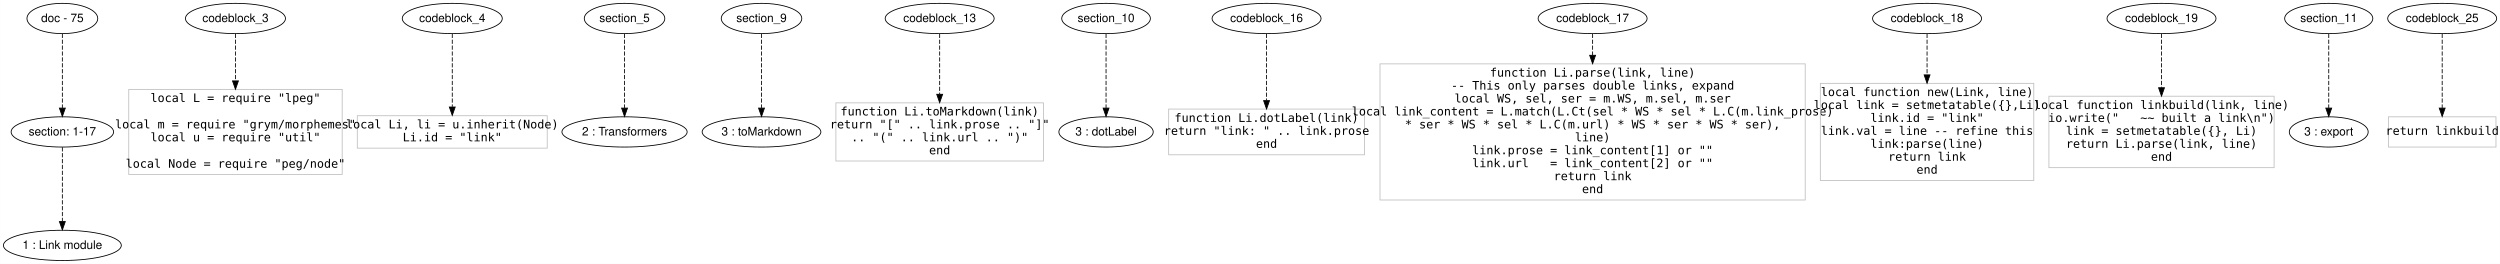
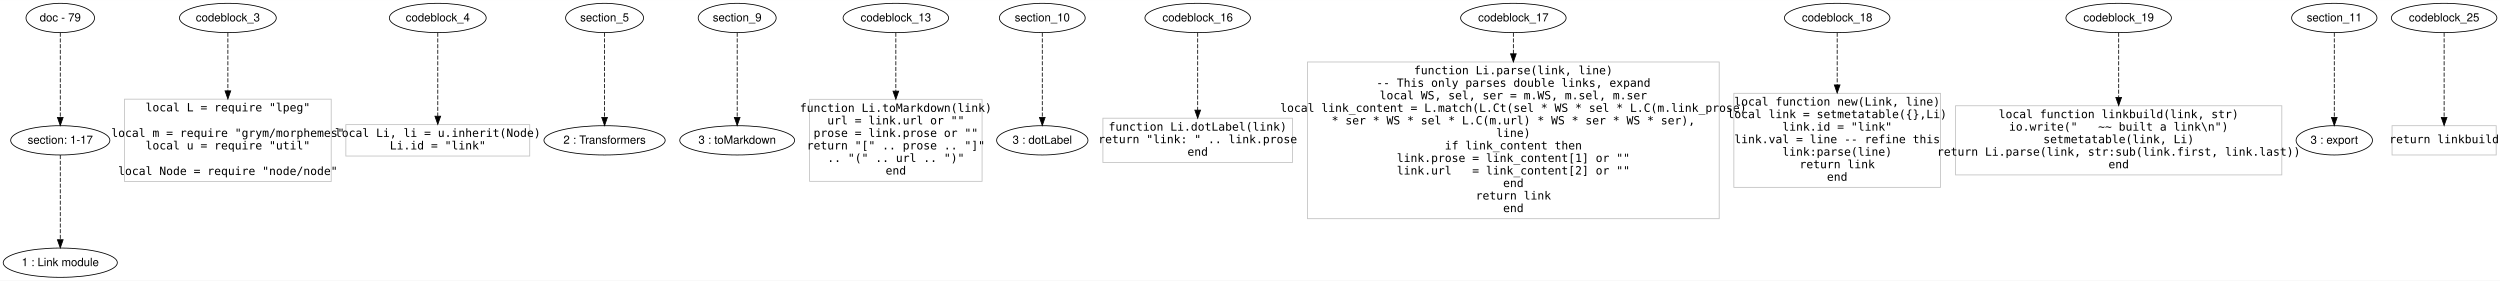
- <svg xmlns="http://www.w3.org/2000/svg" width="2975pt" height="314pt" viewBox="0.00 0.00 2974.76 314.00">
-   <g id="graph0" class="graph" transform="scale(1 1) rotate(0) translate(4 310.0003)">
-     <polygon fill="#ffffff" stroke="transparent" points="-4,4 -4,-310 2970.764,-310 2970.764,4 -4,4" />
+ <svg xmlns="http://www.w3.org/2000/svg" width="3073pt" height="345pt" viewBox="0.00 0.00 3072.76 344.80">
+   <g id="graph0" class="graph" transform="scale(1 1) rotate(0) translate(4 340.8004)">
+     <polygon fill="#ffffff" stroke="transparent" points="-4,4 -4,-340.8 3068.764,-340.8 3068.764,4 -4,4" />
    <g id="node1" class="node">
-       <ellipse fill="none" stroke="#000000" cx="70.081" cy="-288" rx="42.122" ry="18" />
-       <text text-anchor="middle" x="70.081" y="-283.8" font-family="Helvetica,sans-Serif" font-size="14.00" fill="#000000">doc - 75</text>
+       <ellipse fill="none" stroke="#000000" cx="70.081" cy="-318.8" rx="42.122" ry="18" />
+       <text text-anchor="middle" x="70.081" y="-314.6" font-family="Helvetica,sans-Serif" font-size="14.00" fill="#000000">doc - 79</text>
    </g>
    <g id="node2" class="node">
-       <ellipse fill="none" stroke="#000000" cx="70.081" cy="-153" rx="60.983" ry="18" />
-       <text text-anchor="middle" x="70.081" y="-148.8" font-family="Helvetica,sans-Serif" font-size="14.00" fill="#000000">section: 1-17</text>
+       <ellipse fill="none" stroke="#000000" cx="70.081" cy="-168.4" rx="60.983" ry="18" />
+       <text text-anchor="middle" x="70.081" y="-164.2" font-family="Helvetica,sans-Serif" font-size="14.00" fill="#000000">section: 1-17</text>
    </g>
    <g id="edge1" class="edge">
-       <path fill="none" stroke="#000000" stroke-dasharray="5,2" d="M70.081,-269.794C70.081,-247.148 70.081,-208.227 70.081,-181.587" />
-       <polygon fill="#000000" stroke="#000000" points="73.581,-181.35 70.081,-171.35 66.581,-181.35 73.581,-181.35" />
+       <path fill="none" stroke="#000000" stroke-dasharray="5,2" d="M70.081,-300.659C70.081,-274.8 70.081,-227.105 70.081,-196.611" />
+       <polygon fill="#000000" stroke="#000000" points="73.581,-196.606 70.081,-186.606 66.581,-196.606 73.581,-196.606" />
    </g>
    <g id="node3" class="node">
      <ellipse fill="none" stroke="#000000" cx="70.081" cy="-18" rx="70.162" ry="18" />
      <text text-anchor="middle" x="70.081" y="-13.8" font-family="Helvetica,sans-Serif" font-size="14.00" fill="#000000">1 : Link module</text>
    </g>
    <g id="edge2" class="edge">
-       <path fill="none" stroke="#000000" stroke-dasharray="5,2" d="M70.081,-134.793C70.081,-112.148 70.081,-73.227 70.081,-46.587" />
-       <polygon fill="#000000" stroke="#000000" points="73.581,-46.349 70.081,-36.349 66.581,-46.349 73.581,-46.349" />
+       <path fill="none" stroke="#000000" stroke-dasharray="5,2" d="M70.081,-150.258C70.081,-124.4 70.081,-76.705 70.081,-46.211" />
+       <polygon fill="#000000" stroke="#000000" points="73.581,-46.206 70.081,-36.206 66.581,-46.206 73.581,-46.206" />
    </g>
    <g id="node4" class="node">
-       <ellipse fill="none" stroke="#000000" cx="276.081" cy="-288" rx="59.531" ry="18" />
-       <text text-anchor="middle" x="276.081" y="-283.8" font-family="Helvetica,sans-Serif" font-size="14.00" fill="#000000">codeblock_3</text>
+       <ellipse fill="none" stroke="#000000" cx="276.081" cy="-318.8" rx="59.531" ry="18" />
+       <text text-anchor="middle" x="276.081" y="-314.6" font-family="Helvetica,sans-Serif" font-size="14.00" fill="#000000">codeblock_3</text>
    </g>
    <g id="node5" class="node">
-       <polygon fill="none" stroke="#c0c0c0" points="403.081,-203.601 149.081,-203.601 149.081,-102.399 403.081,-102.399 403.081,-203.601" />
-       <text text-anchor="middle" x="276.081" y="-188.6" font-family="Inconsolata" font-size="14.00" fill="#000000">local L = require "lpeg"</text>
-       <text text-anchor="middle" x="276.081" y="-157.2" font-family="Inconsolata" font-size="14.00" fill="#000000">local m = require "grym/morphemes"</text>
-       <text text-anchor="middle" x="276.081" y="-141.8" font-family="Inconsolata" font-size="14.00" fill="#000000">local u = require "util"</text>
-       <text text-anchor="middle" x="276.081" y="-110.4" font-family="Inconsolata" font-size="14.00" fill="#000000">local Node = require "peg/node"</text>
+       <polygon fill="none" stroke="#c0c0c0" points="403.081,-219.001 149.081,-219.001 149.081,-117.799 403.081,-117.799 403.081,-219.001" />
+       <text text-anchor="middle" x="276.081" y="-204" font-family="Inconsolata" font-size="14.00" fill="#000000">local L = require "lpeg"</text>
+       <text text-anchor="middle" x="276.081" y="-172.6" font-family="Inconsolata" font-size="14.00" fill="#000000">local m = require "grym/morphemes"</text>
+       <text text-anchor="middle" x="276.081" y="-157.2" font-family="Inconsolata" font-size="14.00" fill="#000000">local u = require "util"</text>
+       <text text-anchor="middle" x="276.081" y="-125.8" font-family="Inconsolata" font-size="14.00" fill="#000000">local Node = require "node/node"</text>
    </g>
    <g id="edge3" class="edge">
-       <path fill="none" stroke="#000000" stroke-dasharray="5,2" d="M276.081,-269.794C276.081,-255.325 276.081,-234.212 276.081,-213.904" />
-       <polygon fill="#000000" stroke="#000000" points="279.581,-213.715 276.081,-203.715 272.581,-213.715 279.581,-213.715" />
+       <path fill="none" stroke="#000000" stroke-dasharray="5,2" d="M276.081,-300.659C276.081,-282.933 276.081,-254.946 276.081,-229.272" />
+       <polygon fill="#000000" stroke="#000000" points="279.581,-229.2 276.081,-219.2 272.581,-229.2 279.581,-229.2" />
    </g>
    <g id="node6" class="node">
-       <ellipse fill="none" stroke="#000000" cx="534.081" cy="-288" rx="59.531" ry="18" />
-       <text text-anchor="middle" x="534.081" y="-283.8" font-family="Helvetica,sans-Serif" font-size="14.00" fill="#000000">codeblock_4</text>
+       <ellipse fill="none" stroke="#000000" cx="534.081" cy="-318.8" rx="59.531" ry="18" />
+       <text text-anchor="middle" x="534.081" y="-314.6" font-family="Helvetica,sans-Serif" font-size="14.00" fill="#000000">codeblock_4</text>
    </g>
    <g id="node7" class="node">
-       <polygon fill="none" stroke="#c0c0c0" points="647.081,-172.301 421.081,-172.301 421.081,-133.7 647.081,-133.7 647.081,-172.301" />
-       <text text-anchor="middle" x="534.081" y="-157.2" font-family="Inconsolata" font-size="14.00" fill="#000000">local Li, li = u.inherit(Node)</text>
-       <text text-anchor="middle" x="534.081" y="-141.8" font-family="Inconsolata" font-size="14.00" fill="#000000">Li.id = "link"</text>
+       <polygon fill="none" stroke="#c0c0c0" points="647.081,-187.701 421.081,-187.701 421.081,-149.1 647.081,-149.1 647.081,-187.701" />
+       <text text-anchor="middle" x="534.081" y="-172.6" font-family="Inconsolata" font-size="14.00" fill="#000000">local Li, li = u.inherit(Node)</text>
+       <text text-anchor="middle" x="534.081" y="-157.2" font-family="Inconsolata" font-size="14.00" fill="#000000">Li.id = "link"</text>
    </g>
    <g id="edge4" class="edge">
-       <path fill="none" stroke="#000000" stroke-dasharray="5,2" d="M534.081,-269.794C534.081,-247.528 534.081,-209.527 534.081,-182.936" />
-       <polygon fill="#000000" stroke="#000000" points="537.581,-182.666 534.081,-172.666 530.581,-182.667 537.581,-182.666" />
+       <path fill="none" stroke="#000000" stroke-dasharray="5,2" d="M534.081,-300.659C534.081,-275.219 534.081,-228.646 534.081,-198.108" />
+       <polygon fill="#000000" stroke="#000000" points="537.581,-198.036 534.081,-188.036 530.581,-198.036 537.581,-198.036" />
    </g>
    <g id="node8" class="node">
-       <ellipse fill="none" stroke="#000000" cx="739.081" cy="-288" rx="47.927" ry="18" />
-       <text text-anchor="middle" x="739.081" y="-283.8" font-family="Helvetica,sans-Serif" font-size="14.00" fill="#000000">section_5</text>
+       <ellipse fill="none" stroke="#000000" cx="739.081" cy="-318.8" rx="47.927" ry="18" />
+       <text text-anchor="middle" x="739.081" y="-314.6" font-family="Helvetica,sans-Serif" font-size="14.00" fill="#000000">section_5</text>
    </g>
    <g id="node9" class="node">
-       <ellipse fill="none" stroke="#000000" cx="739.081" cy="-153" rx="74.488" ry="18" />
-       <text text-anchor="middle" x="739.081" y="-148.8" font-family="Helvetica,sans-Serif" font-size="14.00" fill="#000000">2 : Transformers</text>
+       <ellipse fill="none" stroke="#000000" cx="739.081" cy="-168.4" rx="74.488" ry="18" />
+       <text text-anchor="middle" x="739.081" y="-164.2" font-family="Helvetica,sans-Serif" font-size="14.00" fill="#000000">2 : Transformers</text>
    </g>
    <g id="edge5" class="edge">
-       <path fill="none" stroke="#000000" stroke-dasharray="5,2" d="M739.081,-269.794C739.081,-247.148 739.081,-208.227 739.081,-181.587" />
-       <polygon fill="#000000" stroke="#000000" points="742.581,-181.35 739.081,-171.35 735.581,-181.35 742.581,-181.35" />
+       <path fill="none" stroke="#000000" stroke-dasharray="5,2" d="M739.081,-300.659C739.081,-274.8 739.081,-227.105 739.081,-196.611" />
+       <polygon fill="#000000" stroke="#000000" points="742.581,-196.606 739.081,-186.606 735.581,-196.606 742.581,-196.606" />
    </g>
    <g id="node10" class="node">
-       <ellipse fill="none" stroke="#000000" cx="902.081" cy="-288" rx="47.927" ry="18" />
-       <text text-anchor="middle" x="902.081" y="-283.8" font-family="Helvetica,sans-Serif" font-size="14.00" fill="#000000">section_9</text>
+       <ellipse fill="none" stroke="#000000" cx="902.081" cy="-318.8" rx="47.927" ry="18" />
+       <text text-anchor="middle" x="902.081" y="-314.6" font-family="Helvetica,sans-Serif" font-size="14.00" fill="#000000">section_9</text>
    </g>
    <g id="node11" class="node">
-       <ellipse fill="none" stroke="#000000" cx="902.081" cy="-153" rx="70.629" ry="18" />
-       <text text-anchor="middle" x="902.081" y="-148.8" font-family="Helvetica,sans-Serif" font-size="14.00" fill="#000000">3 : toMarkdown</text>
+       <ellipse fill="none" stroke="#000000" cx="902.081" cy="-168.4" rx="70.629" ry="18" />
+       <text text-anchor="middle" x="902.081" y="-164.2" font-family="Helvetica,sans-Serif" font-size="14.00" fill="#000000">3 : toMarkdown</text>
    </g>
    <g id="edge6" class="edge">
-       <path fill="none" stroke="#000000" stroke-dasharray="5,2" d="M902.081,-269.794C902.081,-247.148 902.081,-208.227 902.081,-181.587" />
-       <polygon fill="#000000" stroke="#000000" points="905.581,-181.35 902.081,-171.35 898.581,-181.35 905.581,-181.35" />
+       <path fill="none" stroke="#000000" stroke-dasharray="5,2" d="M902.081,-300.659C902.081,-274.8 902.081,-227.105 902.081,-196.611" />
+       <polygon fill="#000000" stroke="#000000" points="905.581,-196.606 902.081,-186.606 898.581,-196.606 905.581,-196.606" />
    </g>
    <g id="node12" class="node">
-       <ellipse fill="none" stroke="#000000" cx="1114.081" cy="-288" rx="64.867" ry="18" />
-       <text text-anchor="middle" x="1114.081" y="-283.8" font-family="Helvetica,sans-Serif" font-size="14.00" fill="#000000">codeblock_13</text>
+       <ellipse fill="none" stroke="#000000" cx="1097.081" cy="-318.8" rx="64.867" ry="18" />
+       <text text-anchor="middle" x="1097.081" y="-314.6" font-family="Helvetica,sans-Serif" font-size="14.00" fill="#000000">codeblock_13</text>
    </g>
    <g id="node13" class="node">
-       <polygon fill="none" stroke="#c0c0c0" points="1237.581,-187.601 990.581,-187.601 990.581,-118.399 1237.581,-118.399 1237.581,-187.601" />
-       <text text-anchor="middle" x="1114.081" y="-172.6" font-family="Inconsolata" font-size="14.00" fill="#000000">function Li.toMarkdown(link)</text>
-       <text text-anchor="middle" x="1114.081" y="-157.2" font-family="Inconsolata" font-size="14.00" fill="#000000">  return "[" .. link.prose .. "]"</text>
-       <text text-anchor="middle" x="1114.081" y="-141.8" font-family="Inconsolata" font-size="14.00" fill="#000000">      .. "(" .. link.url .. ")"</text>
-       <text text-anchor="middle" x="1114.081" y="-126.4" font-family="Inconsolata" font-size="14.00" fill="#000000">end</text>
+       <polygon fill="none" stroke="#c0c0c0" points="1203.081,-218.801 991.081,-218.801 991.081,-117.999 1203.081,-117.999 1203.081,-218.801" />
+       <text text-anchor="middle" x="1097.081" y="-203.4" font-family="Inconsolata" font-size="14.00" fill="#000000">function Li.toMarkdown(link)</text>
+       <text text-anchor="middle" x="1097.081" y="-188" font-family="Inconsolata" font-size="14.00" fill="#000000">  url = link.url or ""</text>
+       <text text-anchor="middle" x="1097.081" y="-172.6" font-family="Inconsolata" font-size="14.00" fill="#000000">  prose = link.prose or ""</text>
+       <text text-anchor="middle" x="1097.081" y="-157.2" font-family="Inconsolata" font-size="14.00" fill="#000000">  return "[" .. prose .. "]"</text>
+       <text text-anchor="middle" x="1097.081" y="-141.8" font-family="Inconsolata" font-size="14.00" fill="#000000">      .. "(" .. url .. ")"</text>
+       <text text-anchor="middle" x="1097.081" y="-126.4" font-family="Inconsolata" font-size="14.00" fill="#000000">end</text>
    </g>
    <g id="edge7" class="edge">
-       <path fill="none" stroke="#000000" stroke-dasharray="5,2" d="M1114.081,-269.794C1114.081,-251.468 1114.081,-222.484 1114.081,-197.975" />
-       <polygon fill="#000000" stroke="#000000" points="1117.581,-197.789 1114.081,-187.789 1110.581,-197.789 1117.581,-197.789" />
+       <path fill="none" stroke="#000000" stroke-dasharray="5,2" d="M1097.081,-300.659C1097.081,-282.864 1097.081,-254.728 1097.081,-228.973" />
+       <polygon fill="#000000" stroke="#000000" points="1100.581,-228.872 1097.081,-218.872 1093.581,-228.872 1100.581,-228.872" />
    </g>
    <g id="node14" class="node">
-       <ellipse fill="none" stroke="#000000" cx="1312.081" cy="-288" rx="52.764" ry="18" />
-       <text text-anchor="middle" x="1312.081" y="-283.8" font-family="Helvetica,sans-Serif" font-size="14.00" fill="#000000">section_10</text>
+       <ellipse fill="none" stroke="#000000" cx="1277.081" cy="-318.8" rx="52.764" ry="18" />
+       <text text-anchor="middle" x="1277.081" y="-314.6" font-family="Helvetica,sans-Serif" font-size="14.00" fill="#000000">section_10</text>
    </g>
    <g id="node15" class="node">
-       <ellipse fill="none" stroke="#000000" cx="1312.081" cy="-153" rx="56.156" ry="18" />
-       <text text-anchor="middle" x="1312.081" y="-148.8" font-family="Helvetica,sans-Serif" font-size="14.00" fill="#000000">3 : dotLabel</text>
+       <ellipse fill="none" stroke="#000000" cx="1277.081" cy="-168.4" rx="56.156" ry="18" />
+       <text text-anchor="middle" x="1277.081" y="-164.2" font-family="Helvetica,sans-Serif" font-size="14.00" fill="#000000">3 : dotLabel</text>
    </g>
    <g id="edge8" class="edge">
-       <path fill="none" stroke="#000000" stroke-dasharray="5,2" d="M1312.081,-269.794C1312.081,-247.148 1312.081,-208.227 1312.081,-181.587" />
-       <polygon fill="#000000" stroke="#000000" points="1315.581,-181.35 1312.081,-171.35 1308.581,-181.35 1315.581,-181.35" />
+       <path fill="none" stroke="#000000" stroke-dasharray="5,2" d="M1277.081,-300.659C1277.081,-274.8 1277.081,-227.105 1277.081,-196.611" />
+       <polygon fill="#000000" stroke="#000000" points="1280.581,-196.606 1277.081,-186.606 1273.581,-196.606 1280.581,-196.606" />
    </g>
    <g id="node16" class="node">
-       <ellipse fill="none" stroke="#000000" cx="1503.081" cy="-288" rx="64.867" ry="18" />
-       <text text-anchor="middle" x="1503.081" y="-283.8" font-family="Helvetica,sans-Serif" font-size="14.00" fill="#000000">codeblock_16</text>
+       <ellipse fill="none" stroke="#000000" cx="1468.081" cy="-318.8" rx="64.867" ry="18" />
+       <text text-anchor="middle" x="1468.081" y="-314.6" font-family="Helvetica,sans-Serif" font-size="14.00" fill="#000000">codeblock_16</text>
    </g>
    <g id="node17" class="node">
-       <polygon fill="none" stroke="#c0c0c0" points="1619.581,-180.201 1386.581,-180.201 1386.581,-125.8 1619.581,-125.8 1619.581,-180.201" />
-       <text text-anchor="middle" x="1503.081" y="-164.9" font-family="Inconsolata" font-size="14.00" fill="#000000">function Li.dotLabel(link)</text>
-       <text text-anchor="middle" x="1503.081" y="-149.5" font-family="Inconsolata" font-size="14.00" fill="#000000">  return "link: " .. link.prose</text>
-       <text text-anchor="middle" x="1503.081" y="-134.1" font-family="Inconsolata" font-size="14.00" fill="#000000">end</text>
+       <polygon fill="none" stroke="#c0c0c0" points="1584.581,-195.601 1351.581,-195.601 1351.581,-141.2 1584.581,-141.2 1584.581,-195.601" />
+       <text text-anchor="middle" x="1468.081" y="-180.3" font-family="Inconsolata" font-size="14.00" fill="#000000">function Li.dotLabel(link)</text>
+       <text text-anchor="middle" x="1468.081" y="-164.9" font-family="Inconsolata" font-size="14.00" fill="#000000">  return "link: " .. link.prose</text>
+       <text text-anchor="middle" x="1468.081" y="-149.5" font-family="Inconsolata" font-size="14.00" fill="#000000">end</text>
    </g>
    <g id="edge9" class="edge">
-       <path fill="none" stroke="#000000" stroke-dasharray="5,2" d="M1503.081,-269.794C1503.081,-249.552 1503.081,-216.306 1503.081,-190.451" />
-       <polygon fill="#000000" stroke="#000000" points="1506.581,-190.238 1503.081,-180.238 1499.581,-190.238 1506.581,-190.238" />
+       <path fill="none" stroke="#000000" stroke-dasharray="5,2" d="M1468.081,-300.659C1468.081,-277.246 1468.081,-235.933 1468.081,-205.693" />
+       <polygon fill="#000000" stroke="#000000" points="1471.581,-205.507 1468.081,-195.507 1464.581,-205.507 1471.581,-205.507" />
    </g>
    <g id="node18" class="node">
-       <ellipse fill="none" stroke="#000000" cx="1891.081" cy="-288" rx="64.867" ry="18" />
-       <text text-anchor="middle" x="1891.081" y="-283.8" font-family="Helvetica,sans-Serif" font-size="14.00" fill="#000000">codeblock_17</text>
+       <ellipse fill="none" stroke="#000000" cx="1856.081" cy="-318.8" rx="64.867" ry="18" />
+       <text text-anchor="middle" x="1856.081" y="-314.6" font-family="Helvetica,sans-Serif" font-size="14.00" fill="#000000">codeblock_17</text>
    </g>
    <g id="node19" class="node">
-       <polygon fill="none" stroke="#c0c0c0" points="2144.081,-234 1638.081,-234 1638.081,-72 2144.081,-72 2144.081,-234" />
-       <text text-anchor="middle" x="1891.081" y="-218.8" font-family="Inconsolata" font-size="14.00" fill="#000000">function Li.parse(link, line)</text>
-       <text text-anchor="middle" x="1891.081" y="-203.4" font-family="Inconsolata" font-size="14.00" fill="#000000">  -- This only parses double links, expand</text>
-       <text text-anchor="middle" x="1891.081" y="-188" font-family="Inconsolata" font-size="14.00" fill="#000000">  local WS, sel, ser = m.WS, m.sel, m.ser</text>
-       <text text-anchor="middle" x="1891.081" y="-172.6" font-family="Inconsolata" font-size="14.00" fill="#000000">  local link_content = L.match(L.Ct(sel * WS * sel * L.C(m.link_prose)</text>
-       <text text-anchor="middle" x="1891.081" y="-157.2" font-family="Inconsolata" font-size="14.00" fill="#000000">                * ser * WS * sel * L.C(m.url) * WS * ser * WS * ser),</text>
-       <text text-anchor="middle" x="1891.081" y="-141.8" font-family="Inconsolata" font-size="14.00" fill="#000000">                line)</text>
-       <text text-anchor="middle" x="1891.081" y="-126.4" font-family="Inconsolata" font-size="14.00" fill="#000000">  link.prose = link_content[1] or ""</text>
-       <text text-anchor="middle" x="1891.081" y="-111" font-family="Inconsolata" font-size="14.00" fill="#000000">  link.url   = link_content[2] or ""</text>
-       <text text-anchor="middle" x="1891.081" y="-95.6" font-family="Inconsolata" font-size="14.00" fill="#000000">  return link</text>
-       <text text-anchor="middle" x="1891.081" y="-80.2" font-family="Inconsolata" font-size="14.00" fill="#000000">end</text>
+       <polygon fill="none" stroke="#c0c0c0" points="2109.081,-264.701 1603.081,-264.701 1603.081,-72.1 2109.081,-72.1 2109.081,-264.701" />
+       <text text-anchor="middle" x="1856.081" y="-249.6" font-family="Inconsolata" font-size="14.00" fill="#000000">function Li.parse(link, line)</text>
+       <text text-anchor="middle" x="1856.081" y="-234.2" font-family="Inconsolata" font-size="14.00" fill="#000000">  -- This only parses double links, expand</text>
+       <text text-anchor="middle" x="1856.081" y="-218.8" font-family="Inconsolata" font-size="14.00" fill="#000000">  local WS, sel, ser = m.WS, m.sel, m.ser</text>
+       <text text-anchor="middle" x="1856.081" y="-203.4" font-family="Inconsolata" font-size="14.00" fill="#000000">  local link_content = L.match(L.Ct(sel * WS * sel * L.C(m.link_prose)</text>
+       <text text-anchor="middle" x="1856.081" y="-188" font-family="Inconsolata" font-size="14.00" fill="#000000">                * ser * WS * sel * L.C(m.url) * WS * ser * WS * ser),</text>
+       <text text-anchor="middle" x="1856.081" y="-172.6" font-family="Inconsolata" font-size="14.00" fill="#000000">                line)</text>
+       <text text-anchor="middle" x="1856.081" y="-157.2" font-family="Inconsolata" font-size="14.00" fill="#000000">  if link_content then</text>
+       <text text-anchor="middle" x="1856.081" y="-141.8" font-family="Inconsolata" font-size="14.00" fill="#000000">    link.prose = link_content[1] or ""</text>
+       <text text-anchor="middle" x="1856.081" y="-126.4" font-family="Inconsolata" font-size="14.00" fill="#000000">    link.url   = link_content[2] or ""</text>
+       <text text-anchor="middle" x="1856.081" y="-111" font-family="Inconsolata" font-size="14.00" fill="#000000">  end</text>
+       <text text-anchor="middle" x="1856.081" y="-95.6" font-family="Inconsolata" font-size="14.00" fill="#000000">  return link</text>
+       <text text-anchor="middle" x="1856.081" y="-80.2" font-family="Inconsolata" font-size="14.00" fill="#000000">end</text>
    </g>
    <g id="edge10" class="edge">
-       <path fill="none" stroke="#000000" stroke-dasharray="5,2" d="M1891.081,-269.794C1891.081,-262.636 1891.081,-253.852 1891.081,-244.344" />
-       <polygon fill="#000000" stroke="#000000" points="1894.581,-244.211 1891.081,-234.211 1887.581,-244.211 1894.581,-244.211" />
+       <path fill="none" stroke="#000000" stroke-dasharray="5,2" d="M1856.081,-300.659C1856.081,-293.451 1856.081,-284.548 1856.081,-274.793" />
+       <polygon fill="#000000" stroke="#000000" points="1859.581,-274.785 1856.081,-264.786 1852.581,-274.786 1859.581,-274.785" />
    </g>
    <g id="node20" class="node">
-       <ellipse fill="none" stroke="#000000" cx="2289.081" cy="-288" rx="64.867" ry="18" />
-       <text text-anchor="middle" x="2289.081" y="-283.8" font-family="Helvetica,sans-Serif" font-size="14.00" fill="#000000">codeblock_18</text>
+       <ellipse fill="none" stroke="#000000" cx="2254.081" cy="-318.8" rx="64.867" ry="18" />
+       <text text-anchor="middle" x="2254.081" y="-314.6" font-family="Helvetica,sans-Serif" font-size="14.00" fill="#000000">codeblock_18</text>
    </g>
    <g id="node21" class="node">
-       <polygon fill="none" stroke="#c0c0c0" points="2416.081,-210.8 2162.081,-210.8 2162.081,-95.2 2416.081,-95.2 2416.081,-210.8" />
-       <text text-anchor="middle" x="2289.081" y="-195.7" font-family="Inconsolata" font-size="14.00" fill="#000000">local function new(Link, line)</text>
-       <text text-anchor="middle" x="2289.081" y="-180.3" font-family="Inconsolata" font-size="14.00" fill="#000000">  local link = setmetatable({},Li)</text>
-       <text text-anchor="middle" x="2289.081" y="-164.9" font-family="Inconsolata" font-size="14.00" fill="#000000">  link.id = "link"</text>
-       <text text-anchor="middle" x="2289.081" y="-149.5" font-family="Inconsolata" font-size="14.00" fill="#000000">  link.val = line -- refine this</text>
-       <text text-anchor="middle" x="2289.081" y="-134.1" font-family="Inconsolata" font-size="14.00" fill="#000000">  link:parse(line)</text>
-       <text text-anchor="middle" x="2289.081" y="-118.7" font-family="Inconsolata" font-size="14.00" fill="#000000">  return link</text>
-       <text text-anchor="middle" x="2289.081" y="-103.3" font-family="Inconsolata" font-size="14.00" fill="#000000">end</text>
+       <polygon fill="none" stroke="#c0c0c0" points="2381.081,-226.201 2127.081,-226.201 2127.081,-110.6 2381.081,-110.6 2381.081,-226.201" />
+       <text text-anchor="middle" x="2254.081" y="-211.1" font-family="Inconsolata" font-size="14.00" fill="#000000">local function new(Link, line)</text>
+       <text text-anchor="middle" x="2254.081" y="-195.7" font-family="Inconsolata" font-size="14.00" fill="#000000">  local link = setmetatable({},Li)</text>
+       <text text-anchor="middle" x="2254.081" y="-180.3" font-family="Inconsolata" font-size="14.00" fill="#000000">  link.id = "link"</text>
+       <text text-anchor="middle" x="2254.081" y="-164.9" font-family="Inconsolata" font-size="14.00" fill="#000000">  link.val = line -- refine this</text>
+       <text text-anchor="middle" x="2254.081" y="-149.5" font-family="Inconsolata" font-size="14.00" fill="#000000">  link:parse(line)</text>
+       <text text-anchor="middle" x="2254.081" y="-134.1" font-family="Inconsolata" font-size="14.00" fill="#000000">  return link</text>
+       <text text-anchor="middle" x="2254.081" y="-118.7" font-family="Inconsolata" font-size="14.00" fill="#000000">end</text>
    </g>
    <g id="edge11" class="edge">
-       <path fill="none" stroke="#000000" stroke-dasharray="5,2" d="M2289.081,-269.794C2289.081,-256.981 2289.081,-238.957 2289.081,-220.895" />
-       <polygon fill="#000000" stroke="#000000" points="2292.581,-220.89 2289.081,-210.89 2285.581,-220.89 2292.581,-220.89" />
+       <path fill="none" stroke="#000000" stroke-dasharray="5,2" d="M2254.081,-300.659C2254.081,-284.593 2254.081,-260.1 2254.081,-236.539" />
+       <polygon fill="#000000" stroke="#000000" points="2257.581,-236.526 2254.081,-226.526 2250.581,-236.526 2257.581,-236.526" />
    </g>
    <g id="node22" class="node">
-       <ellipse fill="none" stroke="#000000" cx="2568.081" cy="-288" rx="64.867" ry="18" />
-       <text text-anchor="middle" x="2568.081" y="-283.8" font-family="Helvetica,sans-Serif" font-size="14.00" fill="#000000">codeblock_19</text>
+       <ellipse fill="none" stroke="#000000" cx="2600.081" cy="-318.8" rx="64.867" ry="18" />
+       <text text-anchor="middle" x="2600.081" y="-314.6" font-family="Helvetica,sans-Serif" font-size="14.00" fill="#000000">codeblock_19</text>
    </g>
    <g id="node23" class="node">
-       <polygon fill="none" stroke="#c0c0c0" points="2702.081,-195.5 2434.081,-195.5 2434.081,-110.5 2702.081,-110.5 2702.081,-195.5" />
-       <text text-anchor="middle" x="2568.081" y="-180.3" font-family="Inconsolata" font-size="14.00" fill="#000000">local function linkbuild(link, line)</text>
-       <text text-anchor="middle" x="2568.081" y="-164.9" font-family="Inconsolata" font-size="14.00" fill="#000000">  io.write("   ~~ built a link\n")</text>
-       <text text-anchor="middle" x="2568.081" y="-149.5" font-family="Inconsolata" font-size="14.00" fill="#000000">  link = setmetatable({}, Li)</text>
-       <text text-anchor="middle" x="2568.081" y="-134.1" font-family="Inconsolata" font-size="14.00" fill="#000000">  return Li.parse(link, line)</text>
-       <text text-anchor="middle" x="2568.081" y="-118.7" font-family="Inconsolata" font-size="14.00" fill="#000000">end</text>
+       <polygon fill="none" stroke="#c0c0c0" points="2800.581,-210.9 2399.581,-210.9 2399.581,-125.9 2800.581,-125.9 2800.581,-210.9" />
+       <text text-anchor="middle" x="2600.081" y="-195.7" font-family="Inconsolata" font-size="14.00" fill="#000000">local function linkbuild(link, str)</text>
+       <text text-anchor="middle" x="2600.081" y="-180.3" font-family="Inconsolata" font-size="14.00" fill="#000000">  io.write("   ~~ built a link\n")</text>
+       <text text-anchor="middle" x="2600.081" y="-164.9" font-family="Inconsolata" font-size="14.00" fill="#000000">  setmetatable(link, Li)</text>
+       <text text-anchor="middle" x="2600.081" y="-149.5" font-family="Inconsolata" font-size="14.00" fill="#000000">  return Li.parse(link, str:sub(link.first, link.last))</text>
+       <text text-anchor="middle" x="2600.081" y="-134.1" font-family="Inconsolata" font-size="14.00" fill="#000000">end</text>
    </g>
    <g id="edge12" class="edge">
-       <path fill="none" stroke="#000000" stroke-dasharray="5,2" d="M2568.081,-269.794C2568.081,-253.379 2568.081,-228.413 2568.081,-205.772" />
-       <polygon fill="#000000" stroke="#000000" points="2571.581,-205.572 2568.081,-195.572 2564.581,-205.572 2571.581,-205.572" />
+       <path fill="none" stroke="#000000" stroke-dasharray="5,2" d="M2600.081,-300.659C2600.081,-281.122 2600.081,-249.122 2600.081,-221.492" />
+       <polygon fill="#000000" stroke="#000000" points="2603.581,-221.151 2600.081,-211.151 2596.581,-221.151 2603.581,-221.151" />
    </g>
    <g id="node24" class="node">
-       <ellipse fill="none" stroke="#000000" cx="2767.081" cy="-288" rx="52.461" ry="18" />
-       <text text-anchor="middle" x="2767.081" y="-283.8" font-family="Helvetica,sans-Serif" font-size="14.00" fill="#000000">section_11</text>
+       <ellipse fill="none" stroke="#000000" cx="2865.081" cy="-318.8" rx="52.461" ry="18" />
+       <text text-anchor="middle" x="2865.081" y="-314.6" font-family="Helvetica,sans-Serif" font-size="14.00" fill="#000000">section_11</text>
    </g>
    <g id="node25" class="node">
-       <ellipse fill="none" stroke="#000000" cx="2767.081" cy="-153" rx="46.95" ry="18" />
-       <text text-anchor="middle" x="2767.081" y="-148.8" font-family="Helvetica,sans-Serif" font-size="14.00" fill="#000000">3 : export</text>
+       <ellipse fill="none" stroke="#000000" cx="2865.081" cy="-168.4" rx="46.95" ry="18" />
+       <text text-anchor="middle" x="2865.081" y="-164.2" font-family="Helvetica,sans-Serif" font-size="14.00" fill="#000000">3 : export</text>
    </g>
    <g id="edge13" class="edge">
-       <path fill="none" stroke="#000000" stroke-dasharray="5,2" d="M2767.081,-269.794C2767.081,-247.148 2767.081,-208.227 2767.081,-181.587" />
-       <polygon fill="#000000" stroke="#000000" points="2770.581,-181.35 2767.081,-171.35 2763.581,-181.35 2770.581,-181.35" />
+       <path fill="none" stroke="#000000" stroke-dasharray="5,2" d="M2865.081,-300.659C2865.081,-274.8 2865.081,-227.105 2865.081,-196.611" />
+       <polygon fill="#000000" stroke="#000000" points="2868.581,-196.606 2865.081,-186.606 2861.581,-196.606 2868.581,-196.606" />
    </g>
    <g id="node26" class="node">
-       <ellipse fill="none" stroke="#000000" cx="2902.081" cy="-288" rx="64.867" ry="18" />
-       <text text-anchor="middle" x="2902.081" y="-283.8" font-family="Helvetica,sans-Serif" font-size="14.00" fill="#000000">codeblock_25</text>
+       <ellipse fill="none" stroke="#000000" cx="3000.081" cy="-318.8" rx="64.867" ry="18" />
+       <text text-anchor="middle" x="3000.081" y="-314.6" font-family="Helvetica,sans-Serif" font-size="14.00" fill="#000000">codeblock_25</text>
    </g>
    <g id="node27" class="node">
-       <polygon fill="none" stroke="#c0c0c0" points="2966.081,-171 2838.081,-171 2838.081,-135 2966.081,-135 2966.081,-171" />
-       <text text-anchor="middle" x="2902.081" y="-149.5" font-family="Inconsolata" font-size="14.00" fill="#000000">return linkbuild</text>
+       <polygon fill="none" stroke="#c0c0c0" points="3064.081,-186.4 2936.081,-186.4 2936.081,-150.4 3064.081,-150.4 3064.081,-186.4" />
+       <text text-anchor="middle" x="3000.081" y="-164.9" font-family="Inconsolata" font-size="14.00" fill="#000000">return linkbuild</text>
    </g>
    <g id="edge14" class="edge">
-       <path fill="none" stroke="#000000" stroke-dasharray="5,2" d="M2902.081,-269.794C2902.081,-247.148 2902.081,-208.227 2902.081,-181.587" />
-       <polygon fill="#000000" stroke="#000000" points="2905.581,-181.35 2902.081,-171.35 2898.581,-181.35 2905.581,-181.35" />
+       <path fill="none" stroke="#000000" stroke-dasharray="5,2" d="M3000.081,-300.659C3000.081,-274.8 3000.081,-227.105 3000.081,-196.611" />
+       <polygon fill="#000000" stroke="#000000" points="3003.581,-196.606 3000.081,-186.606 2996.581,-196.606 3003.581,-196.606" />
    </g>
  </g>
</svg>
